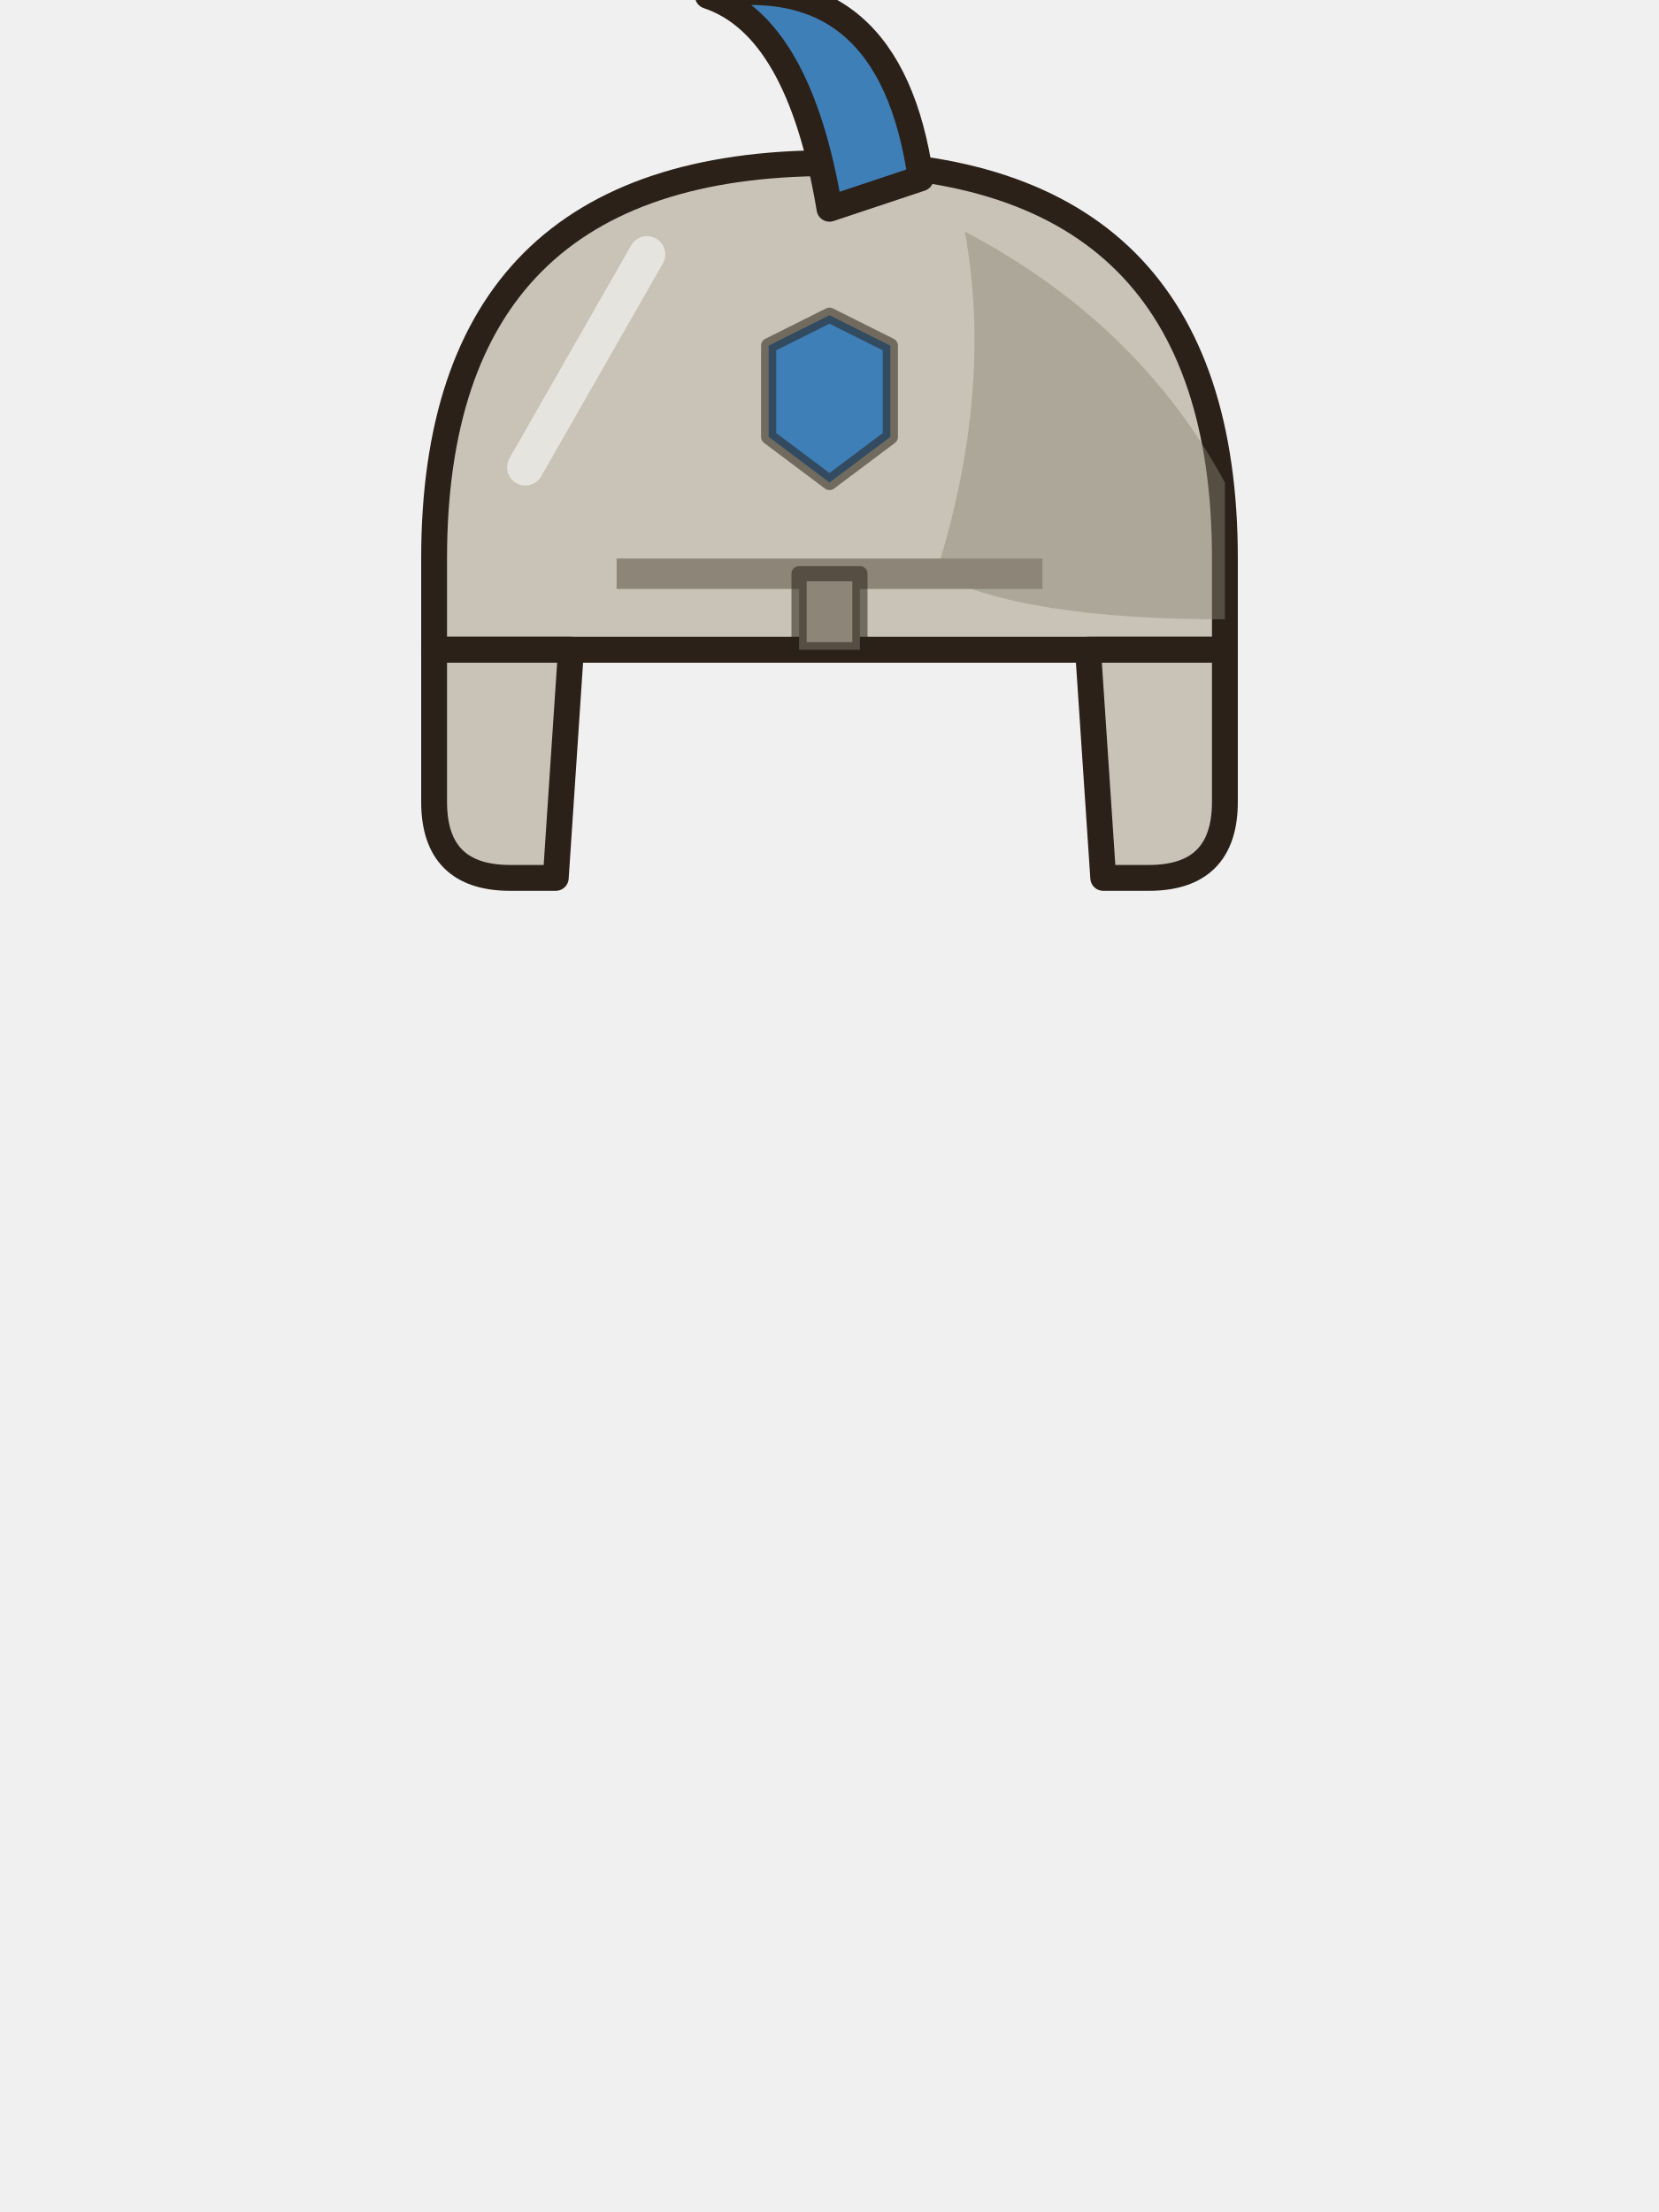
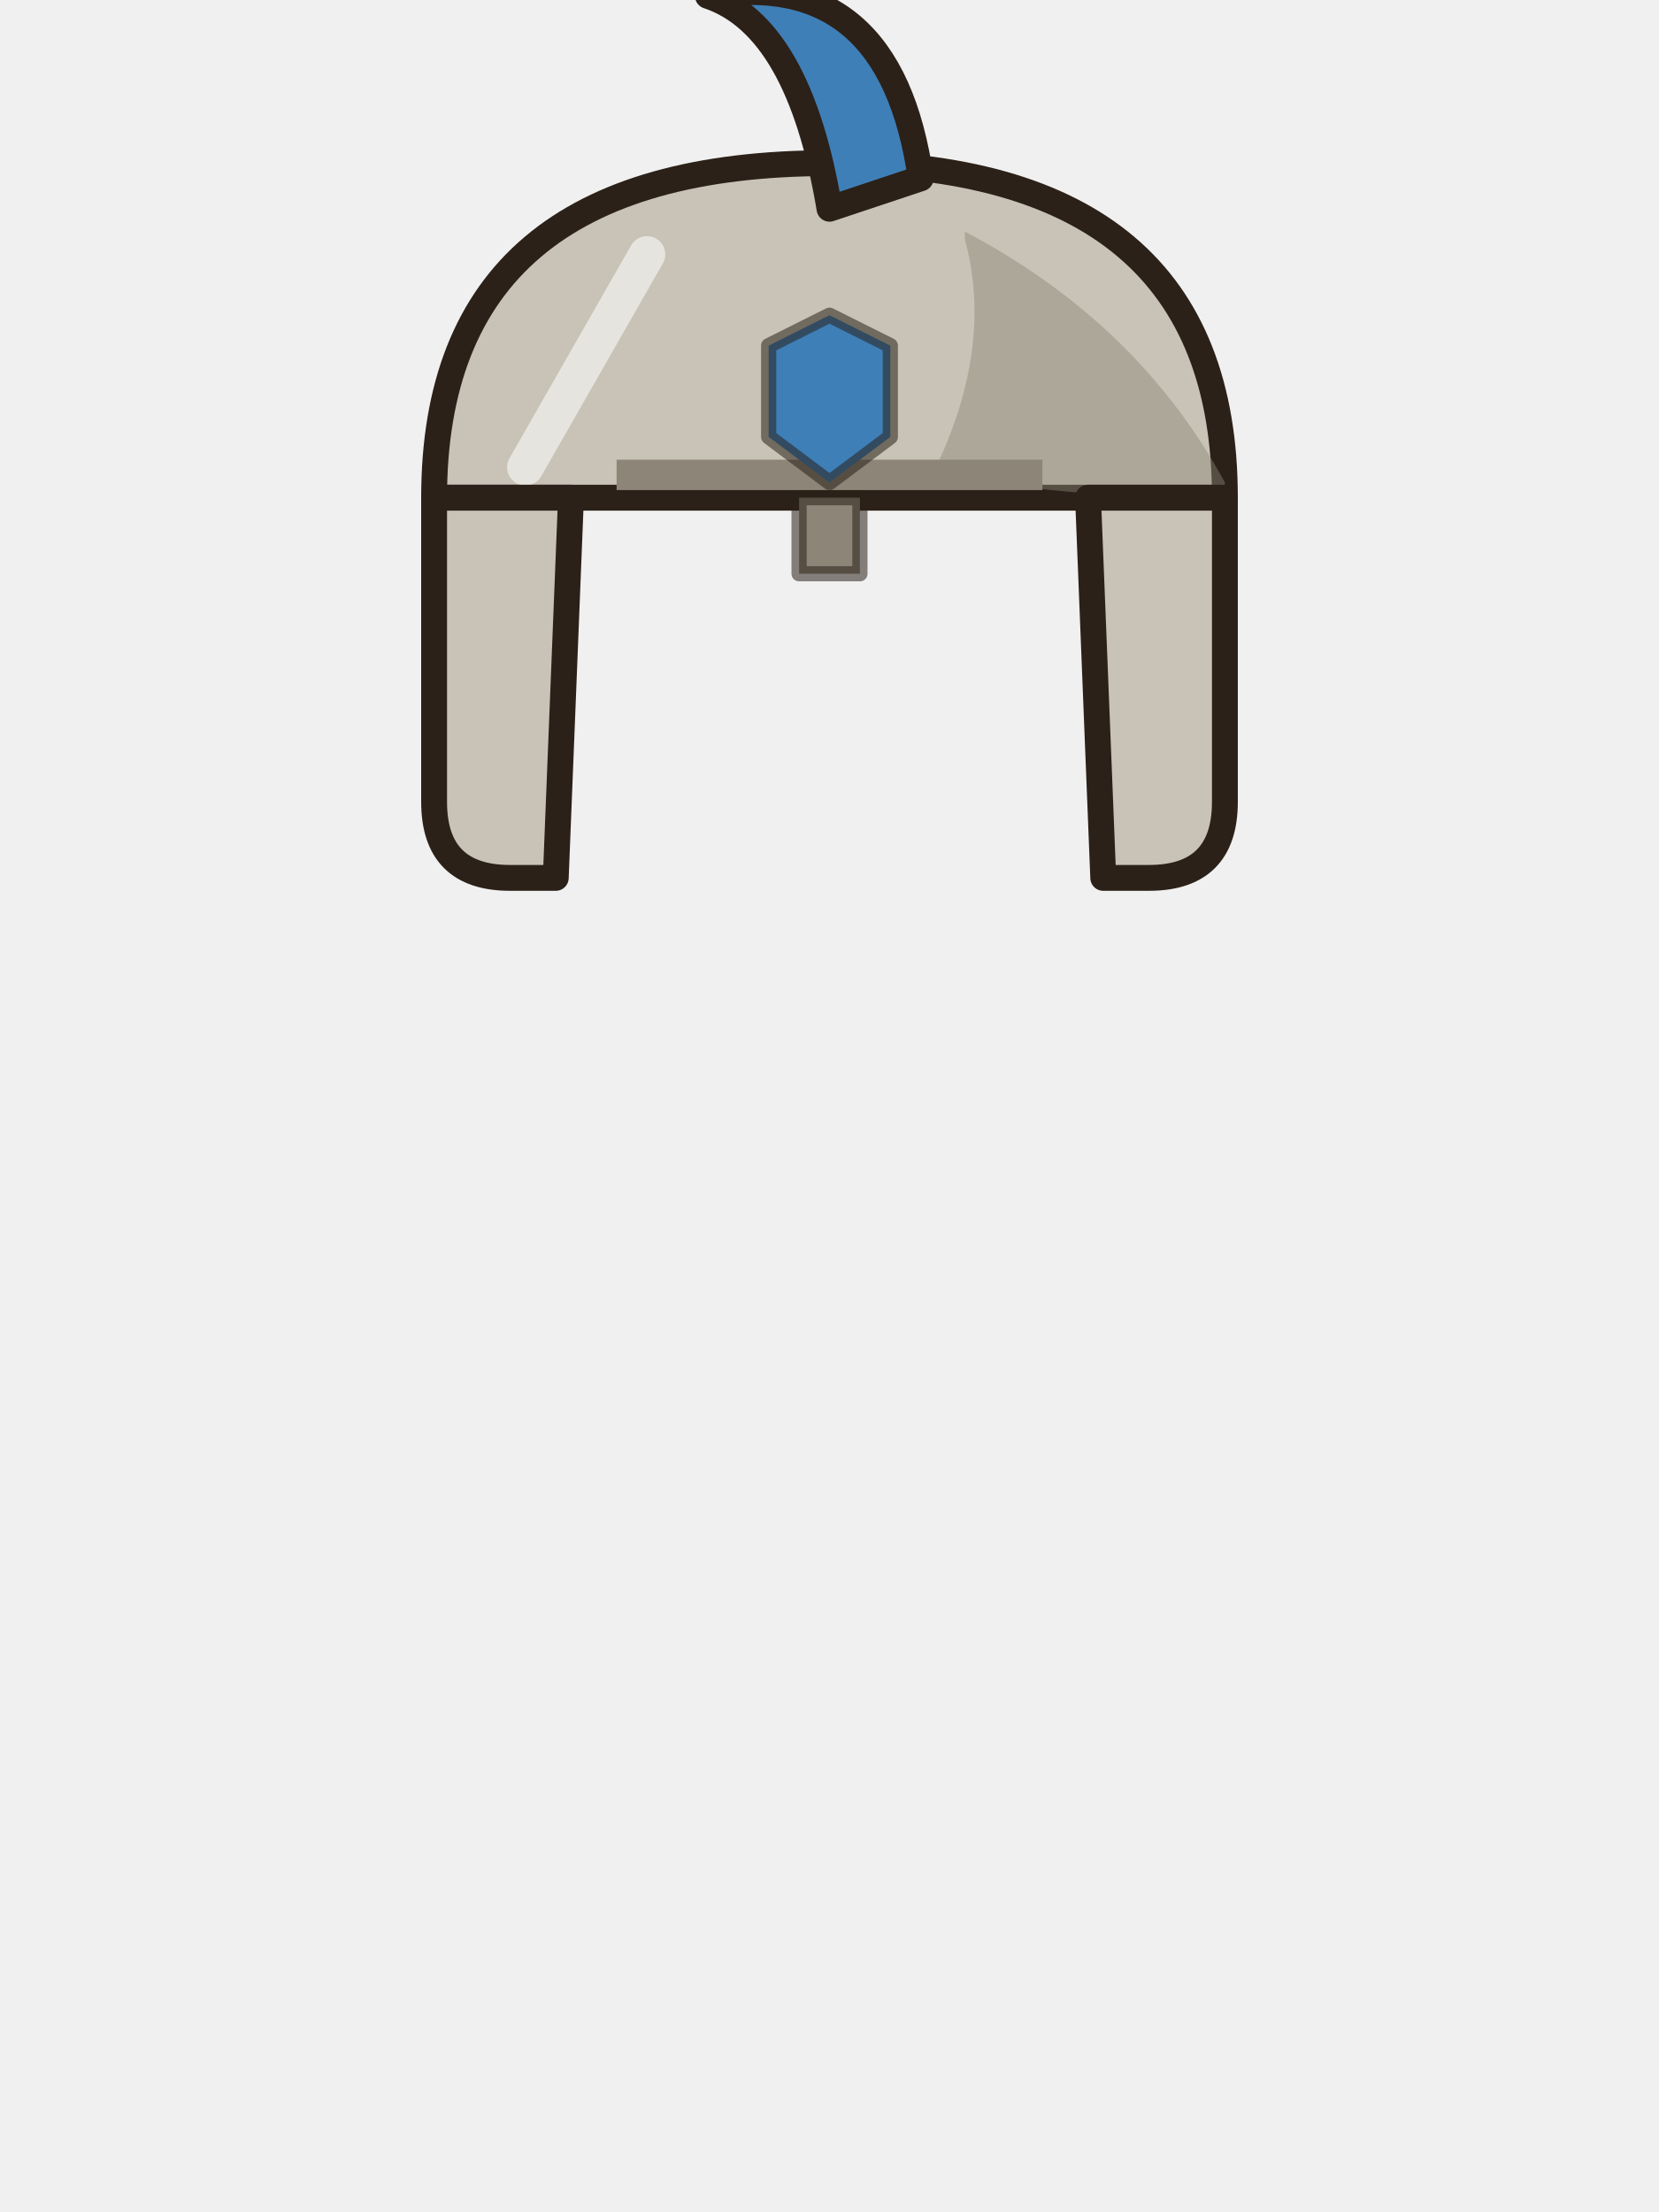
<svg xmlns="http://www.w3.org/2000/svg" viewBox="0 0 120 160">
  <g class="hat" transform="translate(60,36) scale(1.1) translate(-60,-36)">
-     <path d="M34,40 q0,-26 26,-26 q26,0 26,26 v6 h-52z" fill="#c8c3b6" stroke="#2b2118" stroke-width="1.7" stroke-linejoin="round" stroke-linecap="round" />
-     <path d="M68.9,18.5 q11.4,6.0 17.1,16.5 v9.0 q-13.3,0 -19.0,-3.0 q3.8,-12.0 1.9,-22.5z" fill="#8c8578" opacity=".45" />
+     <path d="M34,36 q0,-22 26,-22 q26,0 26,22z" fill="#c8c3b6" stroke="#2b2118" stroke-width="1.7" stroke-linejoin="round" stroke-linecap="round" />
+     <path d="M68.9,18.5 q11.4,6 17.1,16.5 v1 q-13.3,0 -19,-2 q3.8,-8 1.9,-15z" fill="#8c8578" opacity=".45" />
    <path d="M40,34 L48,20" stroke="#fff" stroke-width="2.4" stroke-linecap="round" opacity=".55" />
-     <path d="M34,46 v10 q0,5 5,5 h3 l1,-15 h-9z M86,46 v10 q0,5 -5,5 h-3 l-1,-15 h9z" fill="#c8c3b6" stroke="#2b2118" stroke-width="1.7" stroke-linejoin="round" stroke-linecap="round" />
-     <path d="M46,41 h28" stroke="#8c8578" stroke-width="2" />
-     <path d="M58,41 h4 v5 h-4z" fill="#8c8578" stroke="#2b2118" stroke-width="1" stroke-opacity=".55" stroke-linejoin="round" stroke-linecap="round" />
+     <path d="M34,36 v20 q0,5 5,5 h3 l1,-25 h-9z M86,36 v20 q0,5 -5,5 h-3 l-1,-25 h9z" fill="#c8c3b6" stroke="#2b2118" stroke-width="1.7" stroke-linejoin="round" stroke-linecap="round" />
+     <path d="M46,34.5 h28" stroke="#8c8578" stroke-width="2" />
+     <path d="M58,36 h4 v5 h-4z" fill="#8c8578" stroke="#2b2118" stroke-width="1" stroke-opacity=".55" stroke-linejoin="round" stroke-linecap="round" />
    <path d="M60,17 q-2,-12 -8,-14 q12,-2 14,12z" fill="#3f7fb8" stroke="#2b2118" stroke-width="1.7" stroke-linejoin="round" stroke-linecap="round" />
    <path d="M56,26 l4,-2 l4,2 v6 l-4,3 l-4,-3z" fill="#3f7fb8" stroke="#2b2118" stroke-width="1" stroke-opacity=".55" stroke-linejoin="round" stroke-linecap="round" />
  </g>
</svg>
